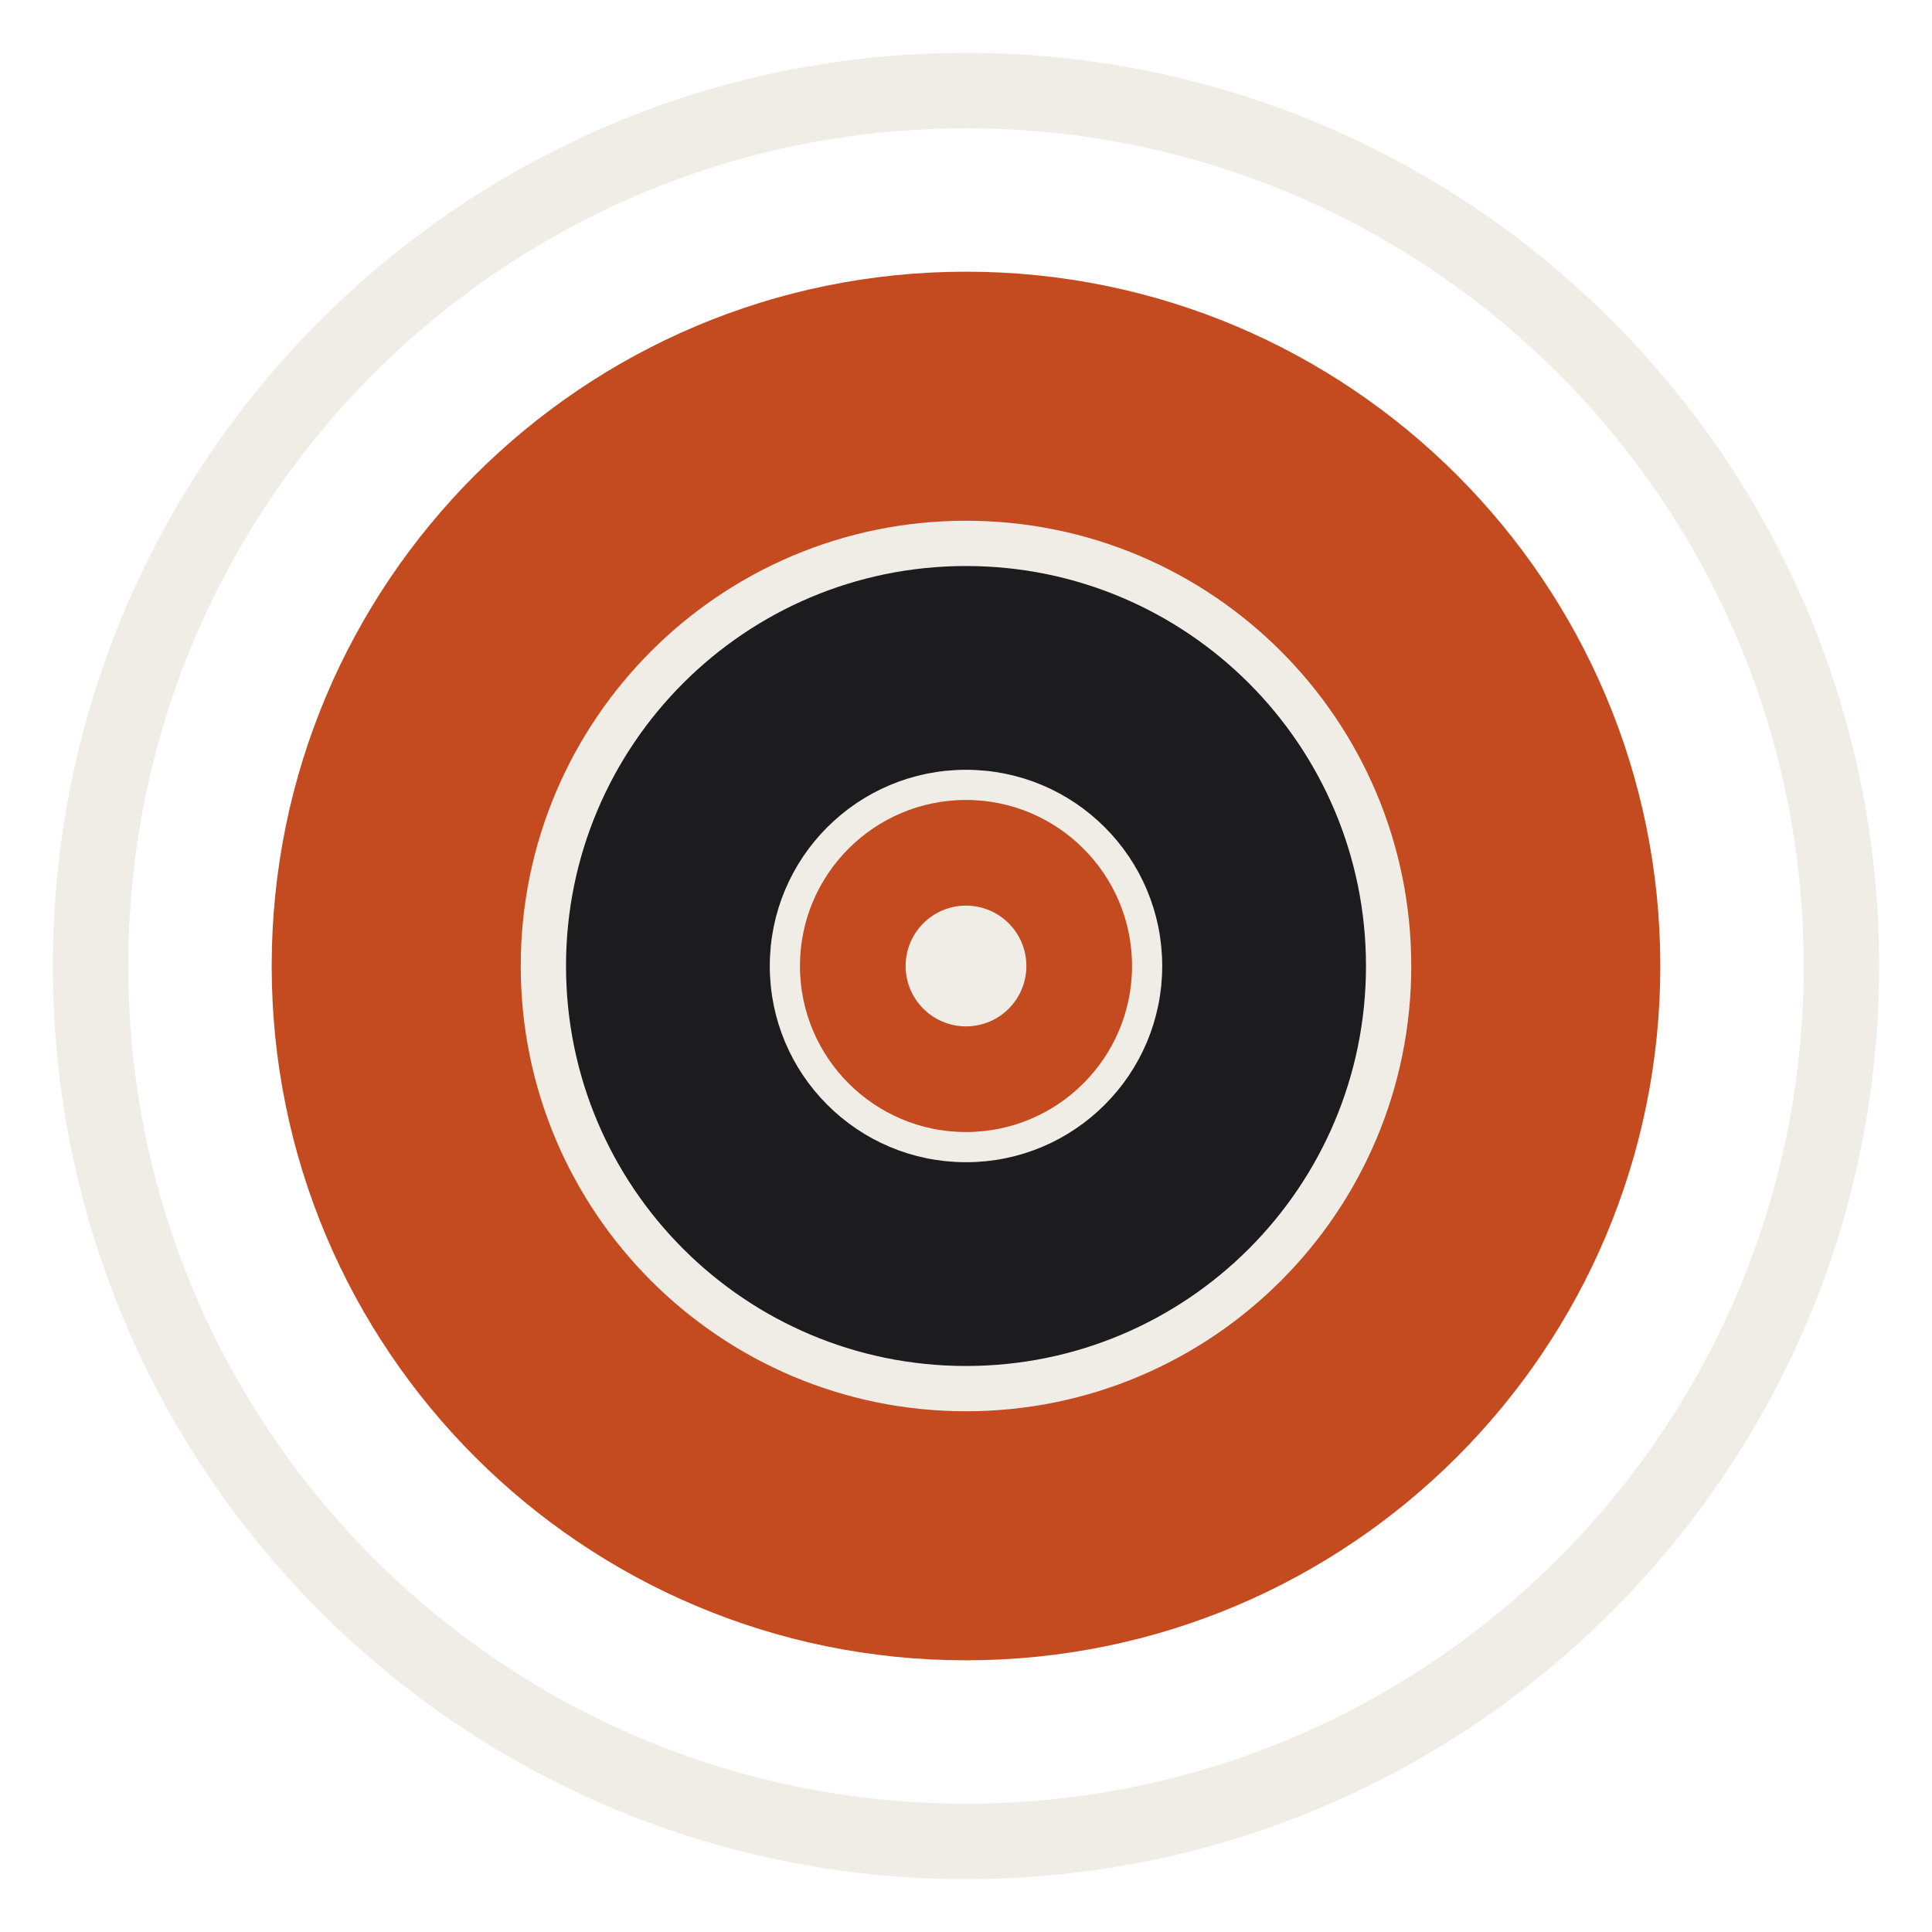
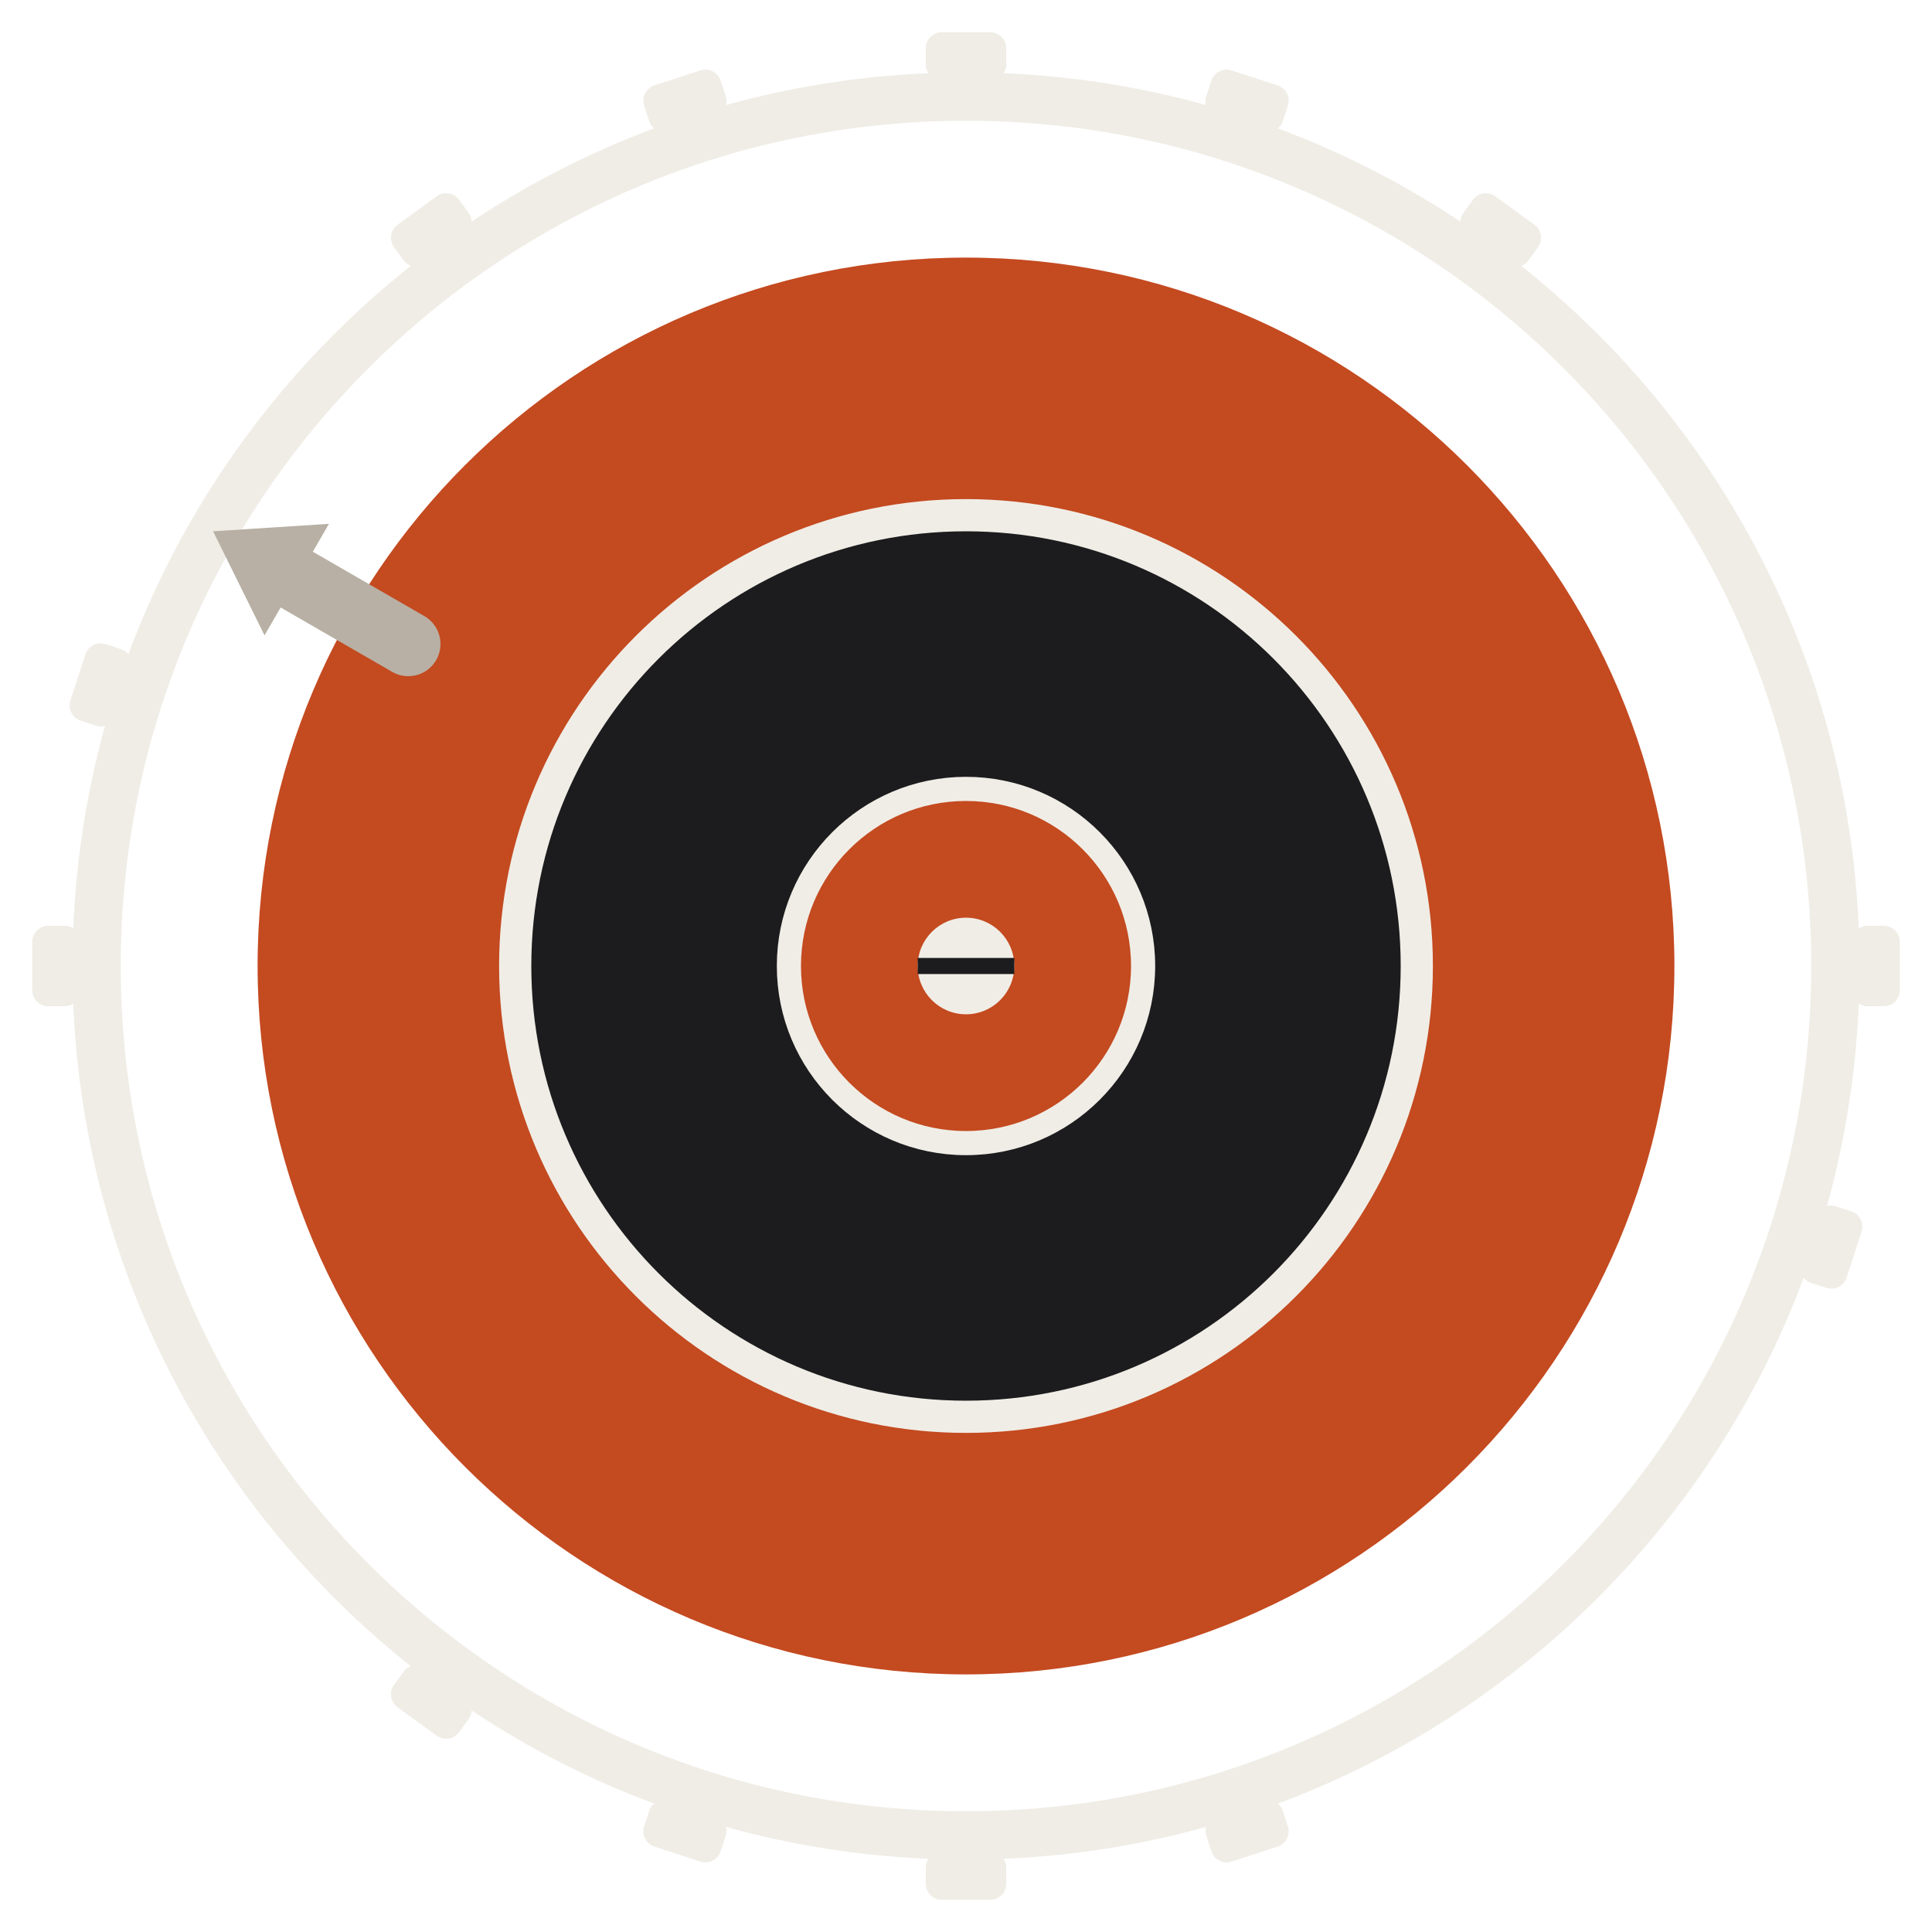
- <svg xmlns="http://www.w3.org/2000/svg" width="64" height="64" viewBox="0 0 64 64" fill="none">
-   <circle cx="32" cy="32" r="29" stroke="#F0EDE6" stroke-width="2.5" fill="none" />
-   <circle cx="32" cy="32" r="23" fill="#C44A20" />
-   <circle cx="32" cy="32" r="14" stroke="#F0EDE6" stroke-width="1.5" fill="#1C1C1E" />
-   <circle cx="32" cy="32" r="6" fill="#C44A20" stroke="#F0EDE6" stroke-width="1" />
-   <circle cx="32" cy="32" r="2" fill="#F0EDE6" />
+ <svg xmlns="http://www.w3.org/2000/svg" width="64" height="64" viewBox="0 0 120 120" fill="none">
+   <circle cx="60" cy="60" r="54" stroke="#F0EDE6" stroke-width="3" fill="none" />
+   <circle cx="60" cy="60" r="44" fill="#C44A20" />
+   <rect x="57.5" y="2" width="5" height="3" rx="1" fill="#F0EDE6" transform="rotate(0 60 60)" />
+   <rect x="57.5" y="2" width="5" height="3" rx="1" fill="#F0EDE6" transform="rotate(18 60 60)" />
+   <rect x="57.5" y="2" width="5" height="3" rx="1" fill="#F0EDE6" transform="rotate(36 60 60)" />
+   <rect x="57.5" y="2" width="5" height="3" rx="1" fill="#F0EDE6" transform="rotate(90 60 60)" />
+   <rect x="57.5" y="2" width="5" height="3" rx="1" fill="#F0EDE6" transform="rotate(108 60 60)" />
+   <rect x="57.5" y="2" width="5" height="3" rx="1" fill="#F0EDE6" transform="rotate(162 60 60)" />
+   <rect x="57.5" y="2" width="5" height="3" rx="1" fill="#F0EDE6" transform="rotate(180 60 60)" />
+   <rect x="57.5" y="2" width="5" height="3" rx="1" fill="#F0EDE6" transform="rotate(198 60 60)" />
+   <rect x="57.5" y="2" width="5" height="3" rx="1" fill="#F0EDE6" transform="rotate(216 60 60)" />
+   <rect x="57.5" y="2" width="5" height="3" rx="1" fill="#F0EDE6" transform="rotate(270 60 60)" />
+   <rect x="57.5" y="2" width="5" height="3" rx="1" fill="#F0EDE6" transform="rotate(288 60 60)" />
+   <rect x="57.5" y="2" width="5" height="3" rx="1" fill="#F0EDE6" transform="rotate(324 60 60)" />
+   <rect x="57.5" y="2" width="5" height="3" rx="1" fill="#F0EDE6" transform="rotate(342 60 60)" />
+   <g transform="rotate(-60 60 60)">
+     <rect x="58" y="8" width="4" height="14" rx="2" fill="#B8B0A4" />
+     <polygon points="60,6 56,12 64,12" fill="#B8B0A4" />
+   </g>
+   <circle cx="60" cy="60" r="28" stroke="#F0EDE6" stroke-width="2" fill="#1C1C1E" />
+   <circle cx="60" cy="60" r="11" fill="#C44A20" stroke="#F0EDE6" stroke-width="1.5" />
+   <circle cx="60" cy="60" r="3" fill="#F0EDE6" />
+   <line x1="57" y1="60" x2="63" y2="60" stroke="#1C1C1E" stroke-width="1" />
</svg>
